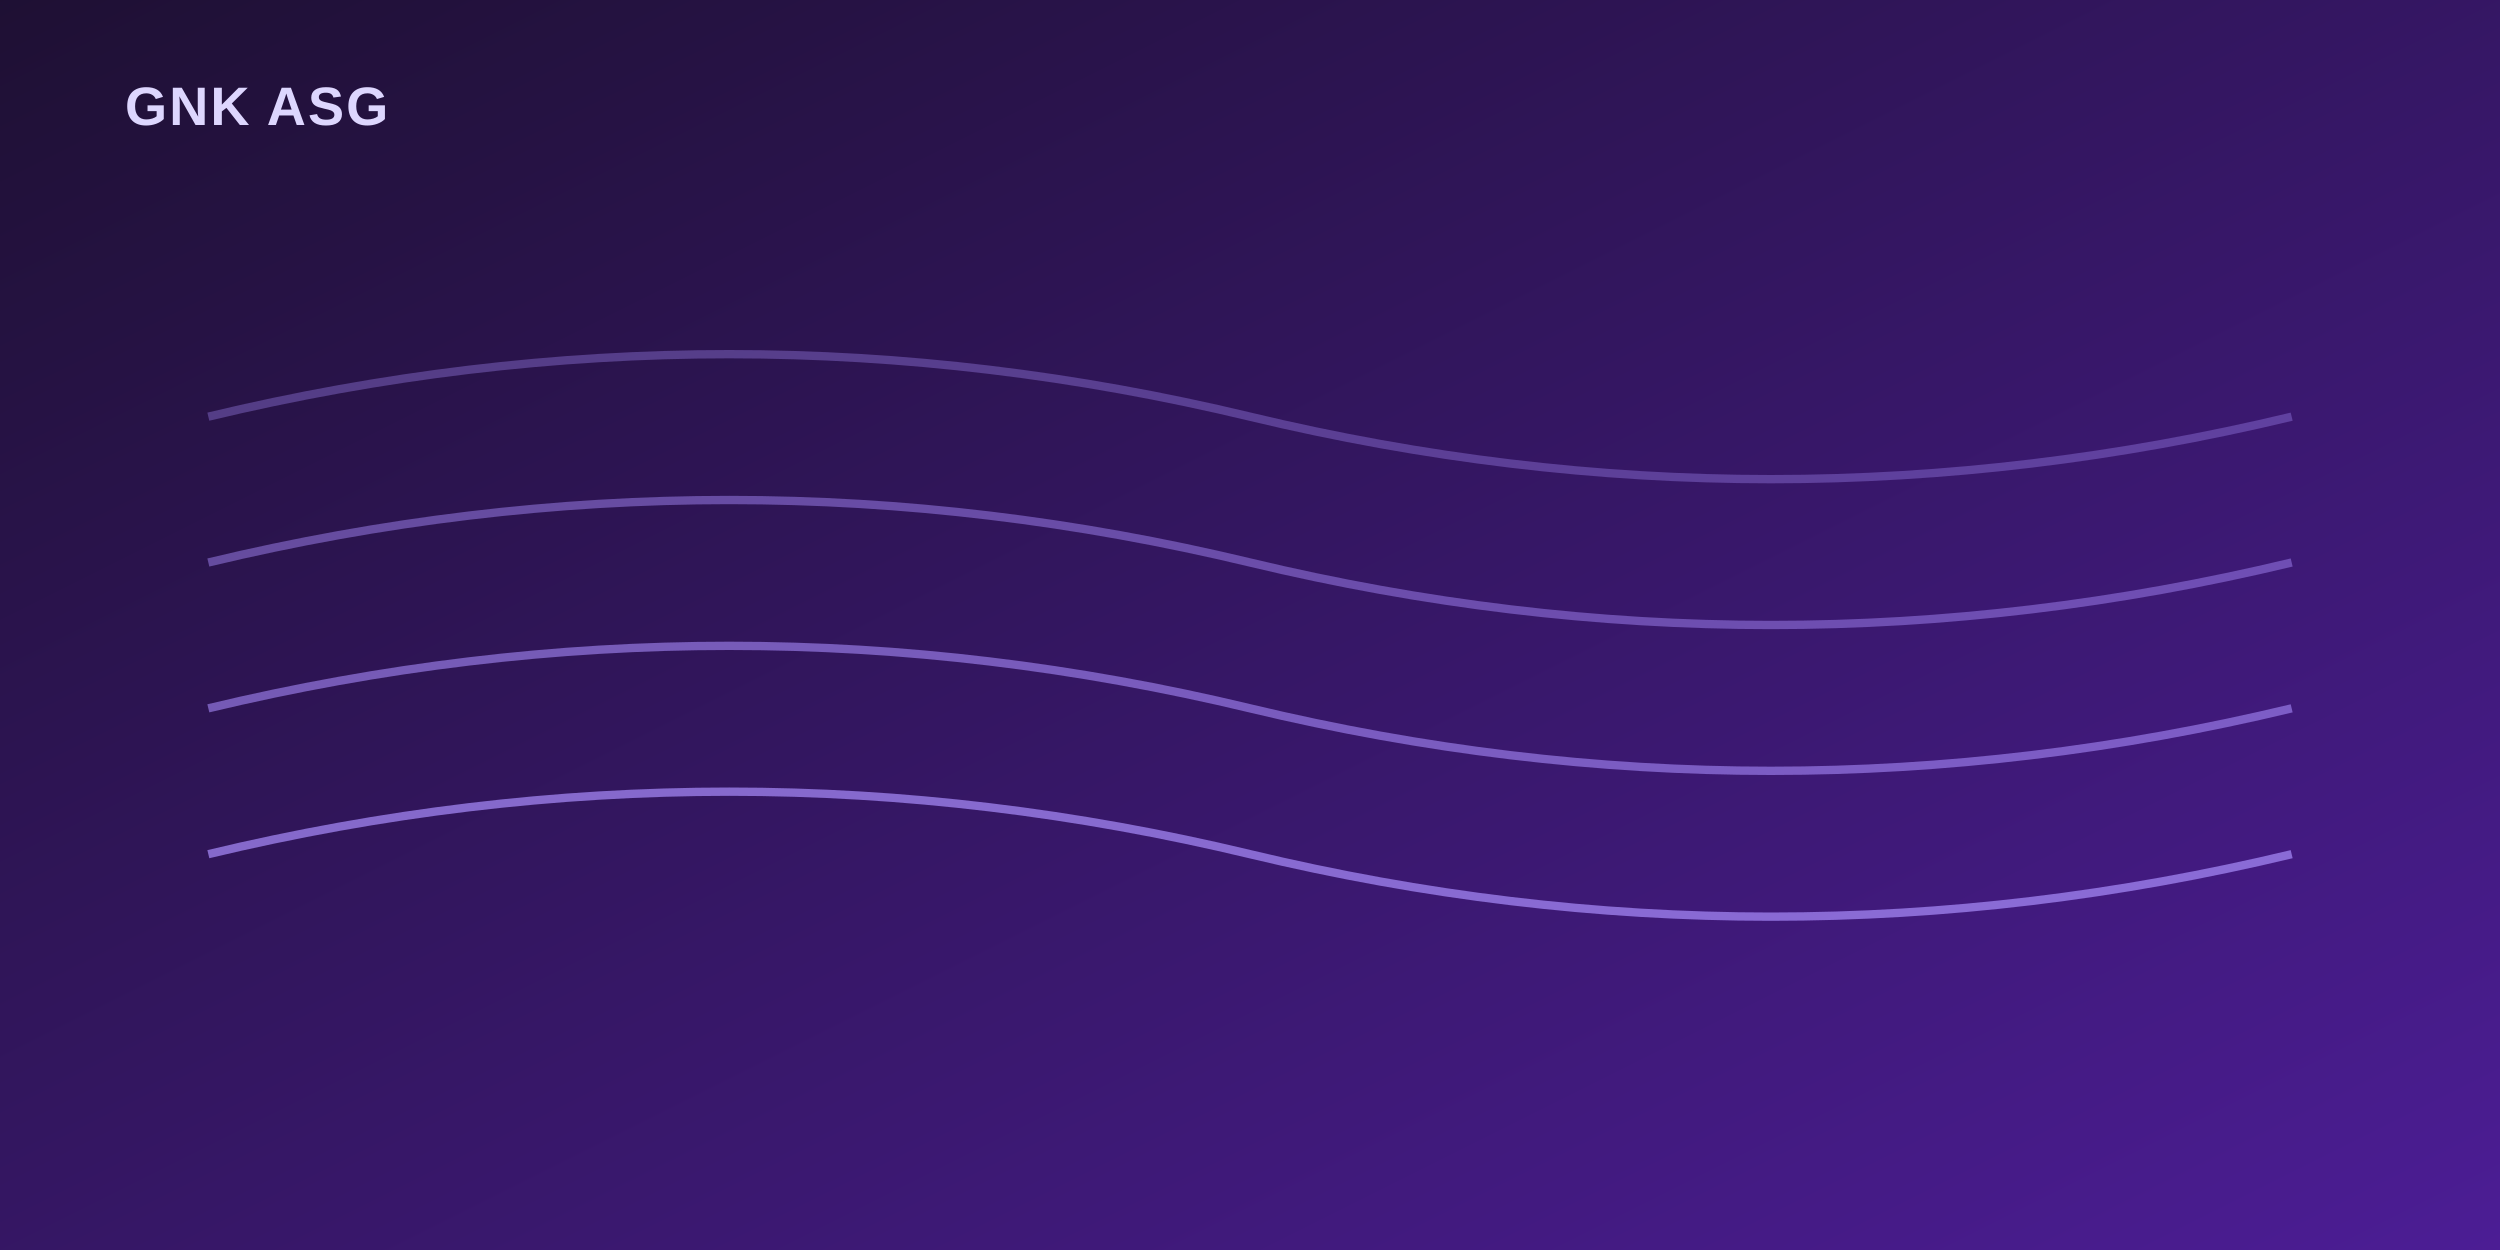
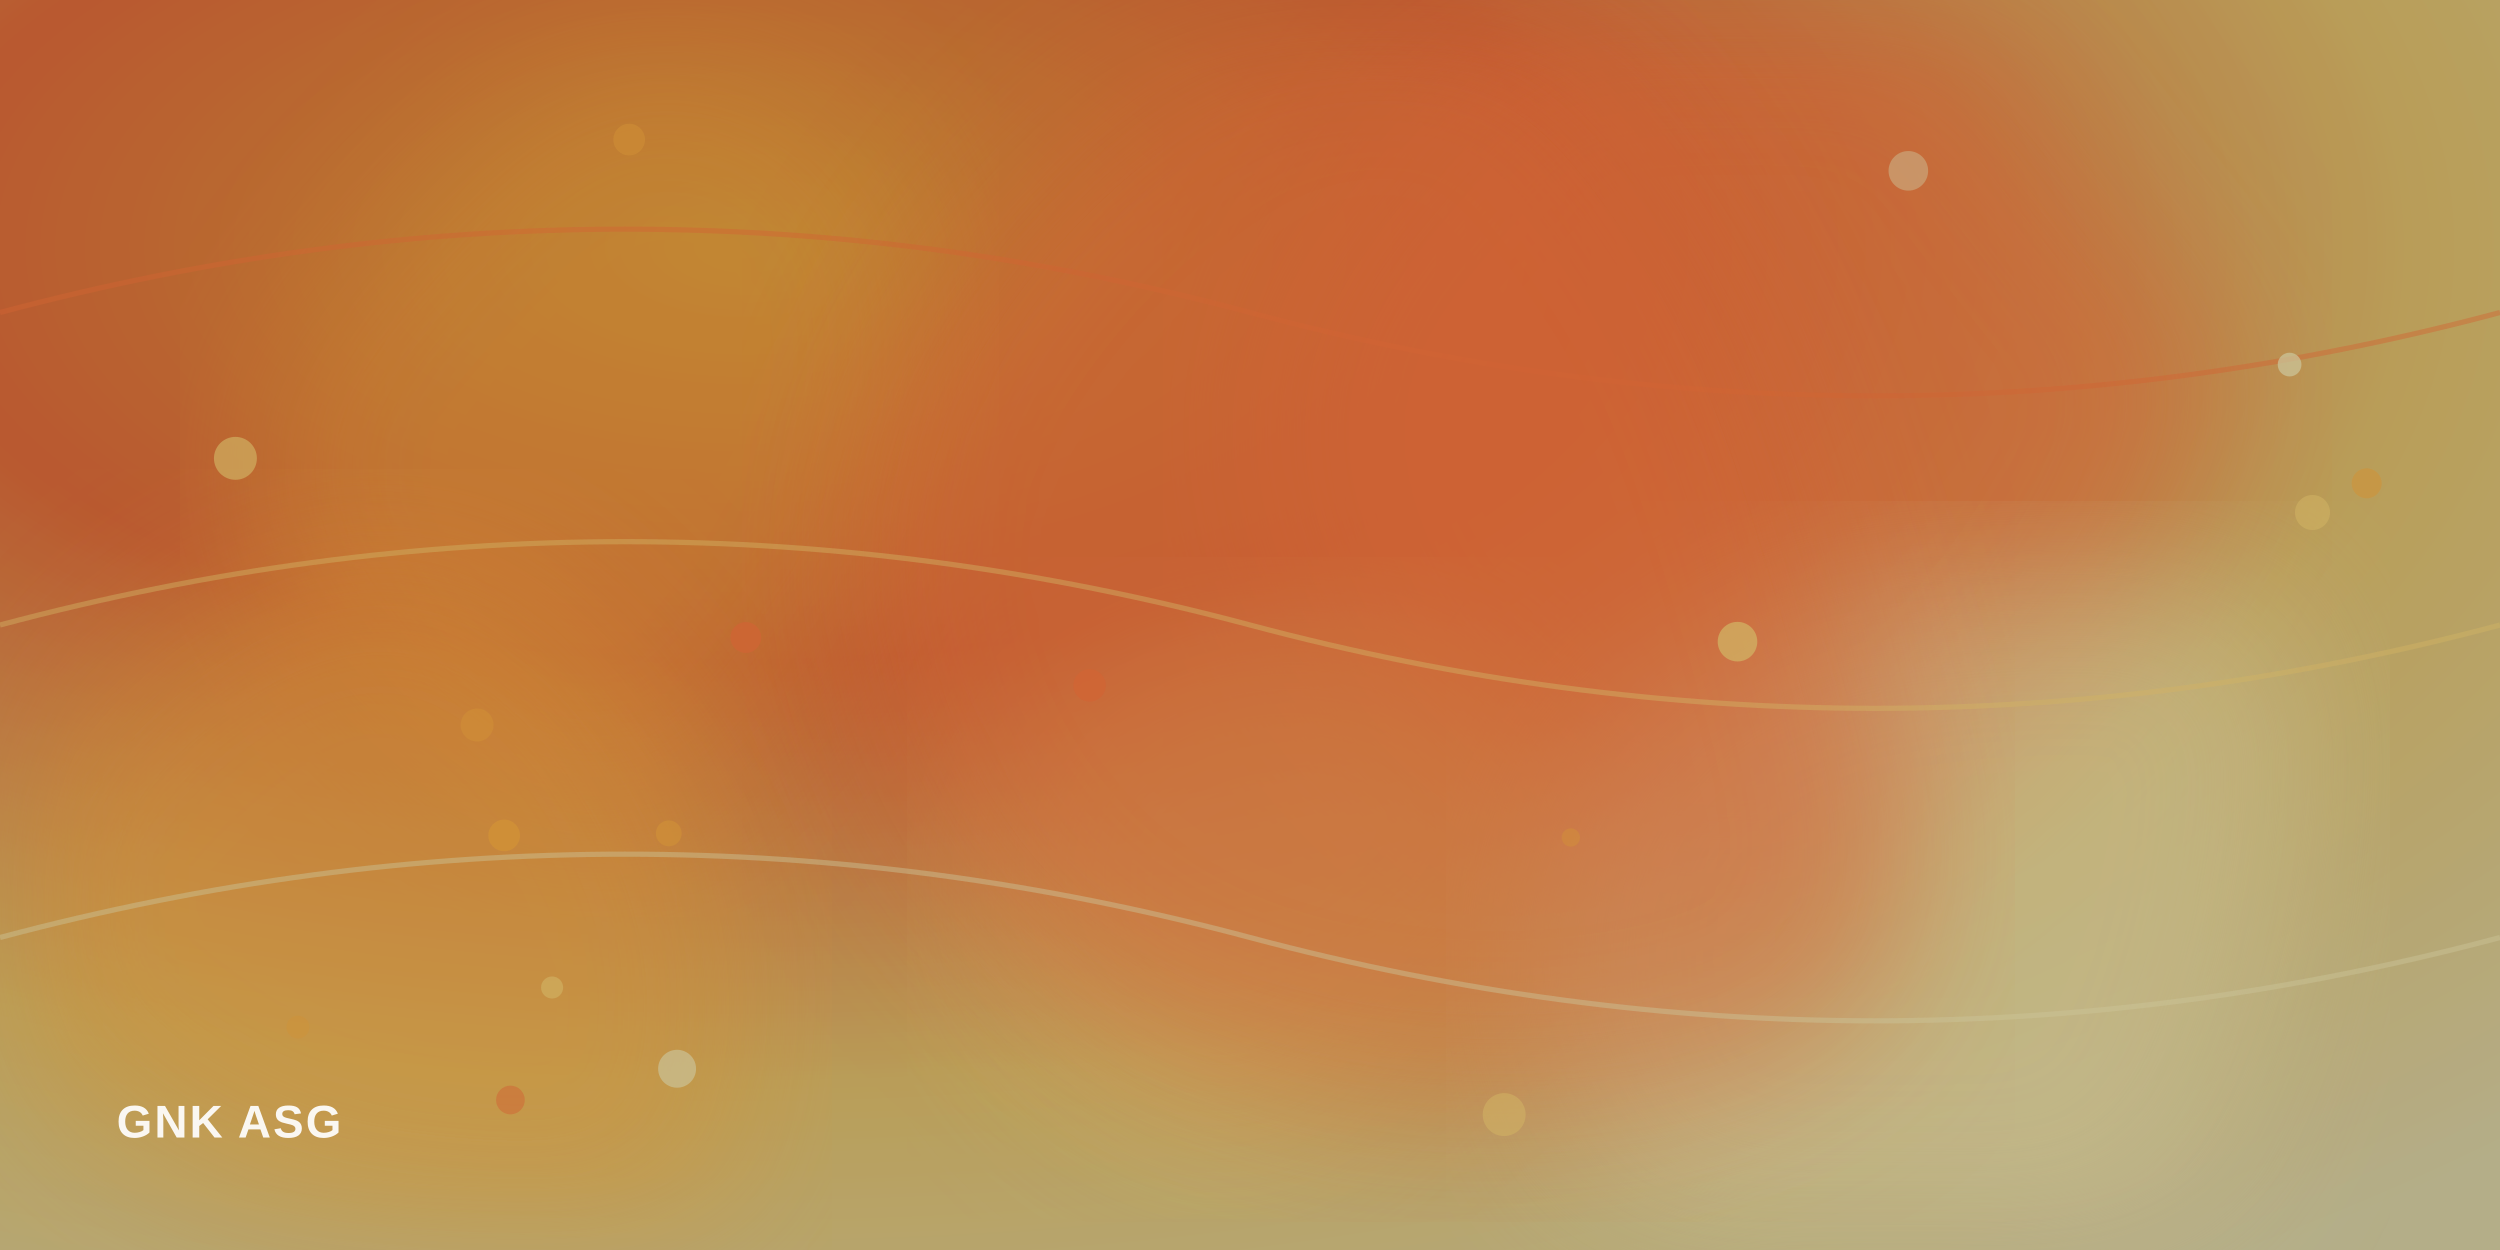
<svg xmlns="http://www.w3.org/2000/svg" viewBox="0 0 1200 600" role="img" aria-labelledby="t4 d4">
  <defs>
-     <linearGradient id="g4" x1="0" y1="0" x2="1" y2="1">
-       <stop stop-color="#1e1033" />
-       <stop offset="1" stop-color="#4c1d95" />
-     </linearGradient>
+     <radialGradient id="bg4" cx="30%" cy="20%" r="100%">
+       <stop offset="0%" stop-color="#ffb142" />
+       <stop offset="33%" stop-color="#ff793f" />
+       <stop offset="67%" stop-color="#ffda79" />
+       <stop offset="100%" stop-color="#f8efba" />
+     </radialGradient>
+     <filter id="blur4">
+       <feGaussianBlur stdDeviation="38" />
+     </filter>
  </defs>
-   <rect width="1200" height="600" fill="url(#g4)" />
-   <g>
-     <path d="M100 200 Q 350 140 600 200 T 1100 200" stroke="#a78bfa" stroke-width="4" fill="none" opacity="0.35" />
-     <path d="M100 270 Q 350 210 600 270 T 1100 270" stroke="#a78bfa" stroke-width="4" fill="none" opacity="0.47" />
-     <path d="M100 340 Q 350 280 600 340 T 1100 340" stroke="#a78bfa" stroke-width="4" fill="none" opacity="0.59" />
-     <path d="M100 410 Q 350 350 600 410 T 1100 410" stroke="#a78bfa" stroke-width="4" fill="none" opacity="0.71" />
-   </g>
-   <text x="60" y="60" fill="#ddd6fe" font-family="Arial" font-size="26" font-weight="700" letter-spacing="1">GNK ASG</text>
+   <rect width="1200" height="600" fill="#0a0a12" />
+   <rect width="1200" height="600" fill="url(#bg4)" opacity="0.88" />
+   <path d="M445.4,220.0 Q445.4,220.0 421.9,269.2 Q398.3,318.3 349.2,371.6 Q300.0,424.8 237.9,384.5 Q175.7,344.3 137.4,282.1 Q99.1,220.0 141.9,162.3 Q184.7,104.7 242.3,52.7 Q300.0,0.8 374.0,36.4 Q447.9,72.1 446.7,146.0 Z" fill="#ffb142" opacity="0.37" filter="url(#blur4)" />
+   <path d="M1072.6,180.0 Q1072.6,180.0 1036.2,254.9 Q999.7,329.7 924.9,391.6 Q850.0,453.6 754.9,411.9 Q659.8,370.2 620.5,275.1 Q581.1,180.0 642.7,107.1 Q704.2,34.2 777.1,-39.8 Q850.0,-113.8 911.6,-28.5 Q973.2,56.8 1022.9,118.4 Z" fill="#ff793f" opacity="0.59" filter="url(#blur4)" />
+   <path d="M774.0,420.0 Q774.0,420.0 723.1,456.1 Q672.1,492.1 636.1,534.1 Q600.0,576.1 553.1,545.0 Q506.2,513.8 479.7,466.9 Q453.1,420.0 479.5,373.0 Q506.0,326.0 553.0,306.7 Q600.0,287.4 656.6,297.1 Q713.2,306.8 743.6,363.4 Z" fill="#ffda79" opacity="0.38" filter="url(#blur4)" />
+   <path d="M1096.8,450.0 Q1096.8,450.0 1079.4,506.0 Q1061.9,561.9 1006.0,612.7 Q950.0,663.4 869.5,637.2 Q789.1,610.9 750.0,530.5 Q710.9,450.0 757.3,376.8 Q803.6,303.6 876.8,289.2 Q950.0,274.8 1034.4,278.0 Q1118.9,281.1 1107.8,365.6 Z" fill="#f8efba" opacity="0.53" filter="url(#blur4)" />
+   <path d="M361.4,450.0 Q361.4,450.0 355.7,525.0 Q349.9,599.9 275.0,599.0 Q200.0,598.1 142.6,581.5 Q85.2,564.8 21.4,507.4 Q-42.4,450.0 8.0,379.1 Q58.3,308.3 129.1,273.9 Q200.0,239.5 257.8,287.0 Q315.6,334.4 338.5,392.2 Z" fill="#ffb142" opacity="0.51" filter="url(#blur4)" />
+   <path d="M875.6,250.0 Q875.6,250.0 908.8,371.1 Q942.1,492.1 821.1,520.1 Q700.0,548.1 587.6,511.5 Q475.1,474.9 427.8,362.4 Q380.5,250.0 441.8,151.6 Q503.2,53.2 601.6,7.4 Q700.0,-38.4 765.6,40.1 Q831.3,118.7 853.4,184.4 Z" fill="#ff793f" opacity="0.56" filter="url(#blur4)" />
+   <path d="M0 150 Q 300 70 600 150 T 1200 150" stroke="#ff793f" stroke-width="2.5" fill="none" opacity="0.45" />
+   <path d="M0 300 Q 300 220 600 300 T 1200 300" stroke="#ffda79" stroke-width="2.5" fill="none" opacity="0.45" />
+   <path d="M0 450 Q 300 370 600 450 T 1200 450" stroke="#f8efba" stroke-width="2.5" fill="none" opacity="0.45" />
+   <circle cx="834" cy="308" r="9.5" fill="#ffda79" opacity="0.74" />
+   <circle cx="754" cy="402" r="4.4" fill="#ffb142" opacity="0.45" />
+   <circle cx="143" cy="493" r="5.5" fill="#ffb142" opacity="0.42" />
+   <circle cx="229" cy="348" r="7.9" fill="#ffb142" opacity="0.51" />
+   <circle cx="242" cy="401" r="7.6" fill="#ffb142" opacity="0.79" />
+   <circle cx="321" cy="400" r="6.2" fill="#ffb142" opacity="0.60" />
+   <circle cx="1099" cy="175" r="5.7" fill="#f8efba" opacity="0.74" />
+   <circle cx="325" cy="513" r="9.1" fill="#f8efba" opacity="0.67" />
+   <circle cx="1110" cy="246" r="8.4" fill="#ffda79" opacity="0.56" />
+   <circle cx="358" cy="306" r="7.4" fill="#ff793f" opacity="0.68" />
+   <circle cx="523" cy="329" r="7.8" fill="#ff793f" opacity="0.68" />
+   <circle cx="1136" cy="232" r="7.2" fill="#ffb142" opacity="0.57" />
+   <circle cx="113" cy="220" r="10.3" fill="#ffda79" opacity="0.67" />
+   <circle cx="302" cy="67" r="7.6" fill="#ffb142" opacity="0.51" />
+   <circle cx="916" cy="82" r="9.5" fill="#f8efba" opacity="0.47" />
+   <circle cx="722" cy="535" r="10.3" fill="#ffda79" opacity="0.56" />
+   <circle cx="265" cy="474" r="5.3" fill="#ffda79" opacity="0.62" />
+   <circle cx="245" cy="528" r="6.9" fill="#ff793f" opacity="0.50" />
+   <rect width="1200" height="600" fill="#000" opacity="0.18" />
+   <text x="56" y="546" fill="#ffffff" font-family="Arial" font-size="22" font-weight="800" letter-spacing="1" opacity="0.92">GNK ASG</text>
</svg>
